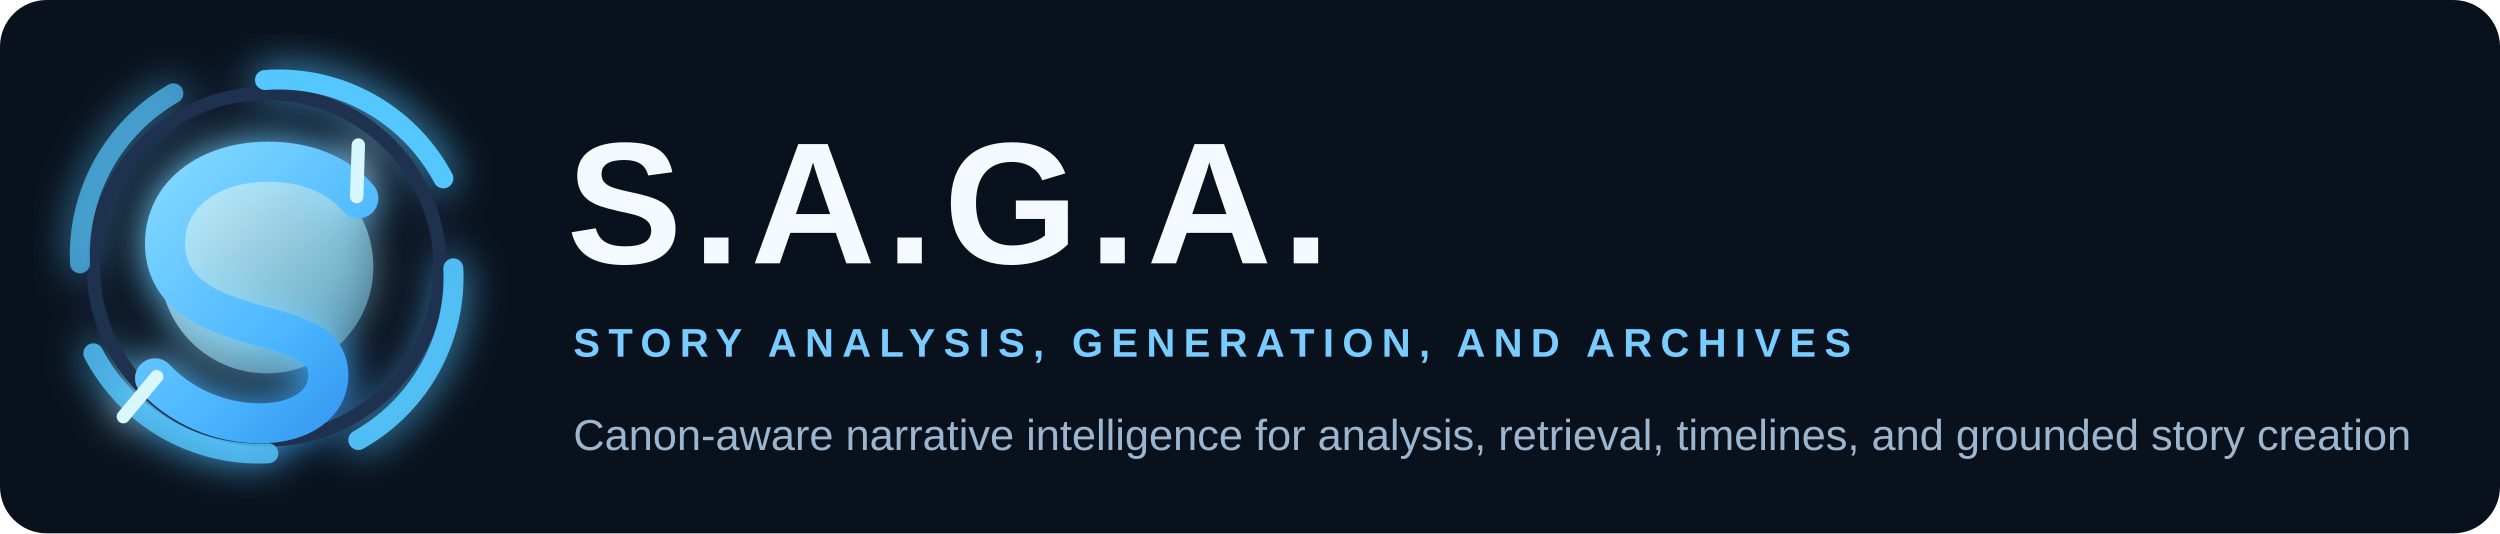
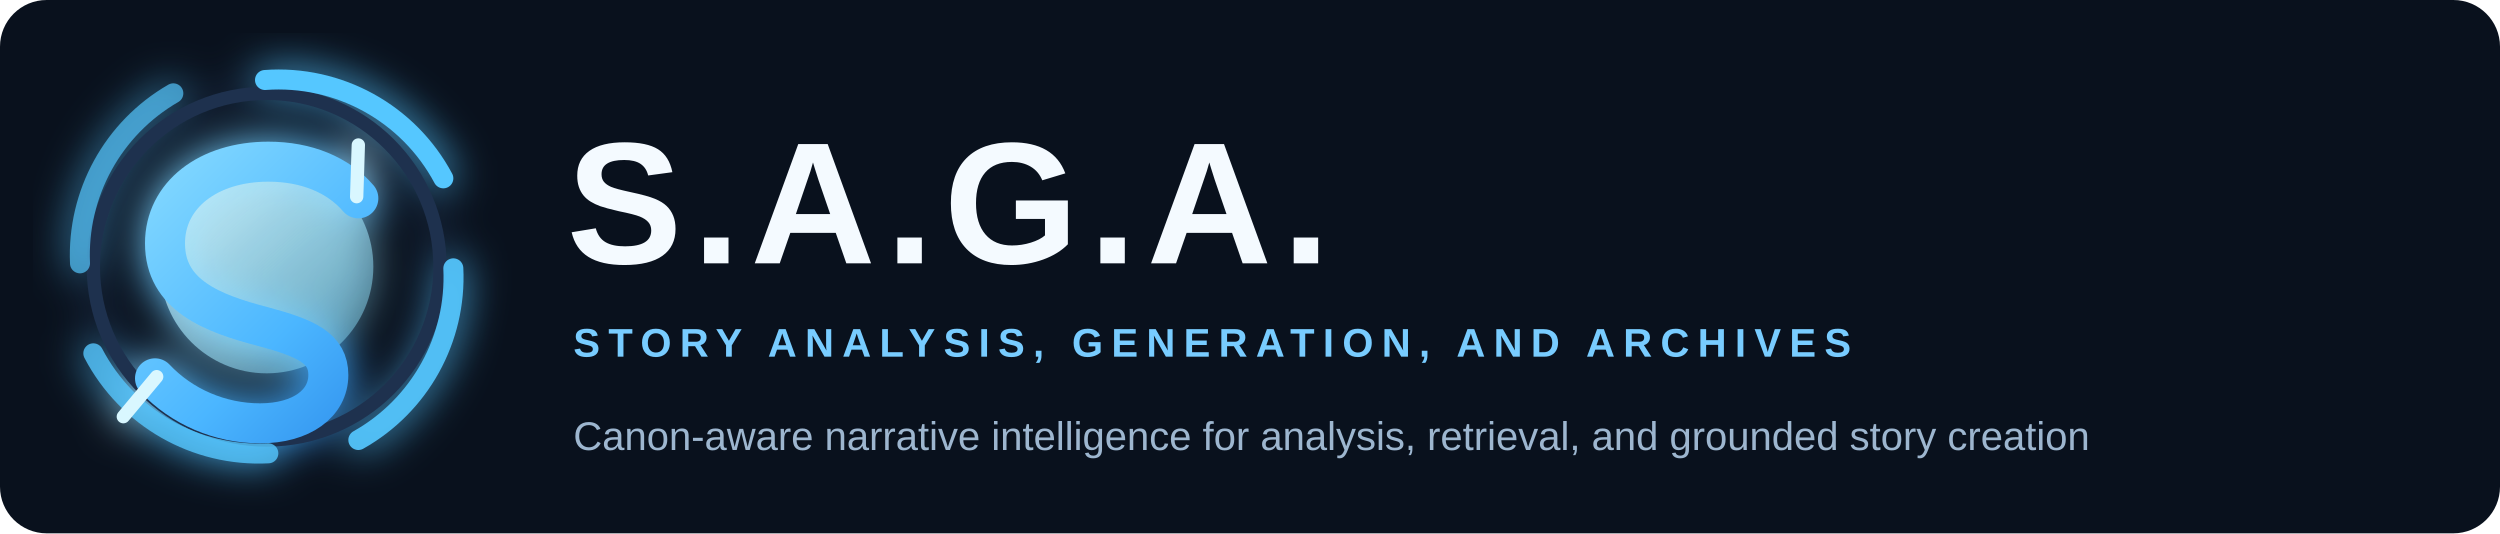
<svg xmlns="http://www.w3.org/2000/svg" width="1500" height="320" viewBox="0 0 1500 320" fill="none">
  <defs>
    <linearGradient id="sagaCore" x1="38" y1="36" x2="286" y2="282" gradientUnits="userSpaceOnUse">
      <stop offset="0" stop-color="#9BE7FF" />
      <stop offset="0.52" stop-color="#4BB6FF" />
      <stop offset="1" stop-color="#1267D9" />
    </linearGradient>
    <linearGradient id="sagaGlow" x1="66" y1="52" x2="255" y2="265" gradientUnits="userSpaceOnUse">
      <stop offset="0" stop-color="#DDF8FF" stop-opacity="0.95" />
      <stop offset="1" stop-color="#5ED5FF" stop-opacity="0.18" />
    </linearGradient>
    <filter id="softGlow" x="0" y="0" width="320" height="320" filterUnits="userSpaceOnUse" color-interpolation-filters="sRGB">
      <feGaussianBlur stdDeviation="12" result="blur" />
      <feMerge>
        <feMergeNode in="blur" />
        <feMergeNode in="SourceGraphic" />
      </feMerge>
    </filter>
  </defs>
  <rect width="1500" height="320" rx="28" fill="#09111D" />
  <g transform="translate(20 20)" filter="url(#softGlow)">
    <circle cx="140" cy="140" r="104" stroke="#1E314E" stroke-width="8" />
    <path d="M139 28 A112 112 0 0 1 246 87" stroke="#55C7FF" stroke-width="12" stroke-linecap="round" />
    <path d="M252 141 A112 112 0 0 1 195 244" stroke="#55C7FF" stroke-width="12" stroke-linecap="round" opacity="0.92" />
    <path d="M141 252 A112 112 0 0 1 36 192" stroke="#55C7FF" stroke-width="12" stroke-linecap="round" opacity="0.8" />
    <path d="M28 138 A112 112 0 0 1 84 36" stroke="#55C7FF" stroke-width="12" stroke-linecap="round" opacity="0.68" />
    <circle cx="140" cy="140" r="64" fill="url(#sagaGlow)" opacity="0.95" />
    <path d="M195 99C183 85 164 77 141 77C105 77 79 97 79 126C79 157 107 168 138 176C164 183 177 189 177 205C177 222 161 234 136 234C112 234 89 224 73 207" stroke="url(#sagaCore)" stroke-width="24" stroke-linecap="round" stroke-linejoin="round" />
    <path d="M194 98L195 67" stroke="#D9F7FF" stroke-width="8" stroke-linecap="round" />
    <path d="M74 206L54 230" stroke="#D9F7FF" stroke-width="8" stroke-linecap="round" />
  </g>
  <g transform="translate(340 66)">
    <text x="0" y="92" fill="#F4FAFF" font-size="104" font-weight="800" font-family="Segoe UI, Arial, sans-serif" letter-spacing="6">S.A.G.A.</text>
    <text x="4" y="148" fill="#78CCFF" font-size="24" font-weight="700" font-family="Segoe UI, Arial, sans-serif" letter-spacing="5">STORY ANALYSIS, GENERATION, AND ARCHIVES</text>
-     <text x="4" y="204" fill="#9DB6CF" font-size="26" font-weight="400" font-family="Segoe UI, Arial, sans-serif">
-       Canon-aware narrative intelligence for analysis, retrieval, timelines, and grounded story creation
+     <text x="4" y="204" fill="#9DB6CF" font-size="24" font-weight="400" font-family="Segoe UI, Arial, sans-serif">
+       Canon-aware narrative intelligence for analysis, retrieval, and grounded story creation
    </text>
  </g>
</svg>
